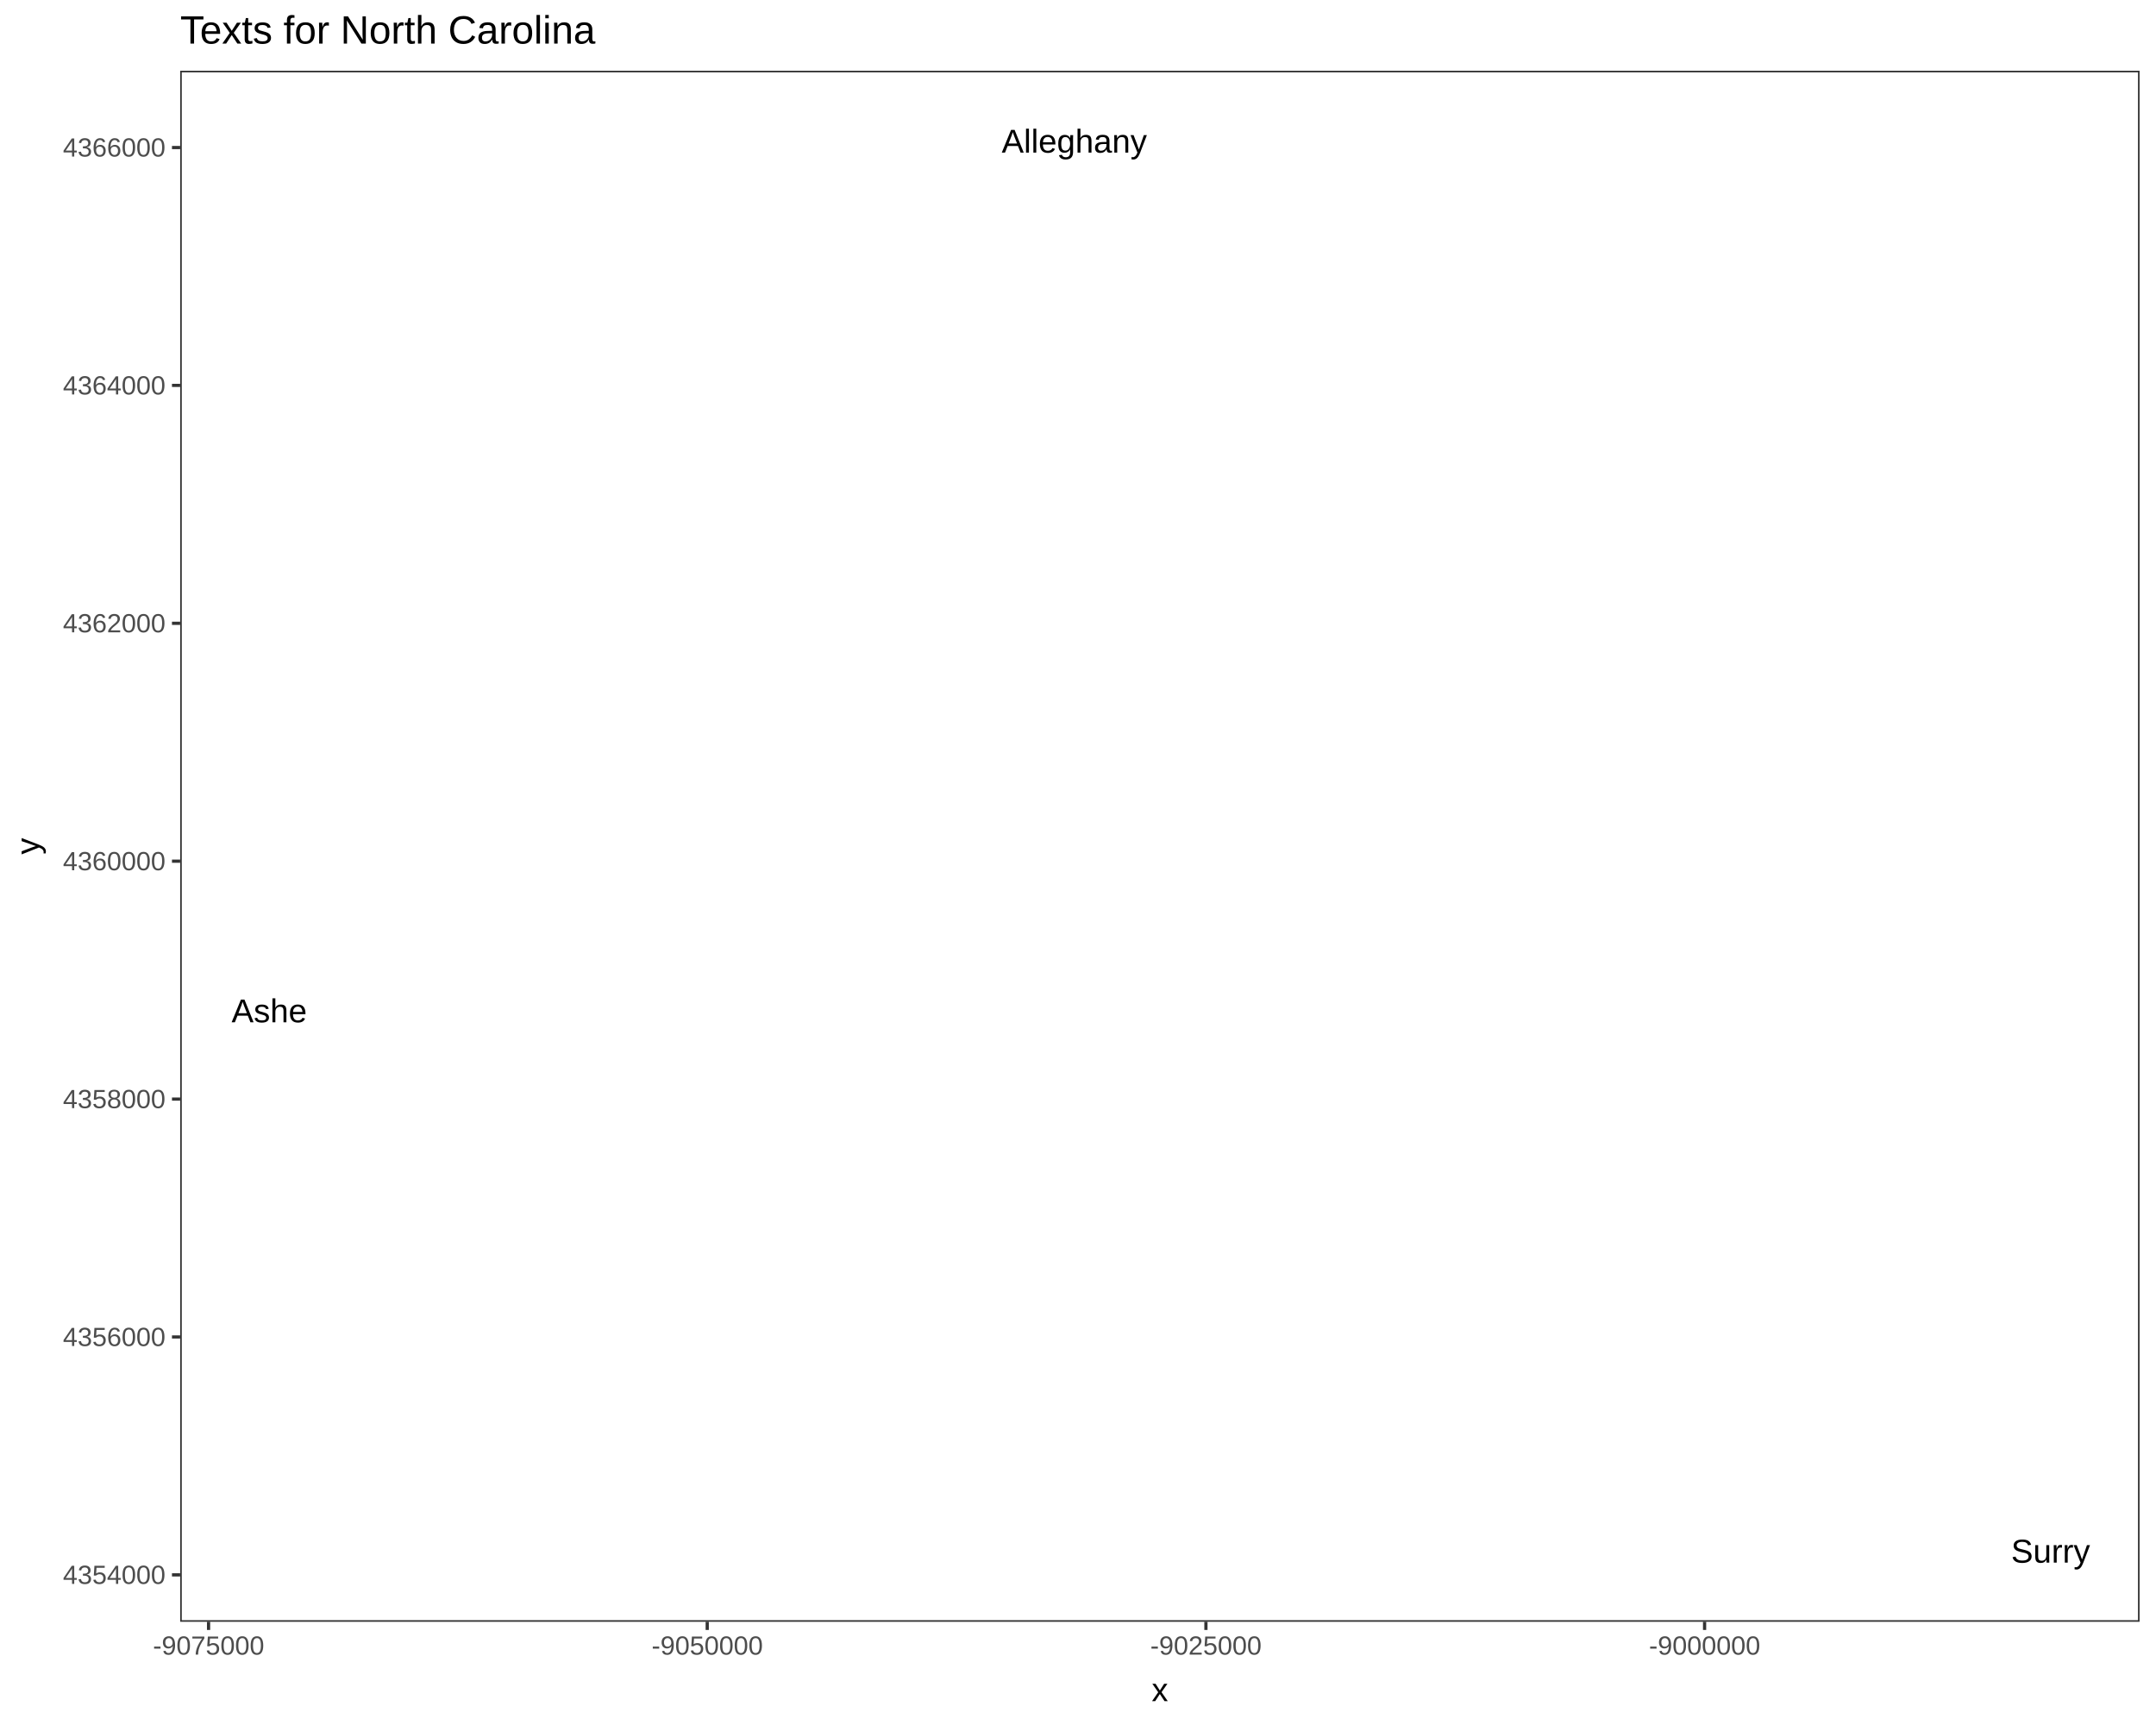
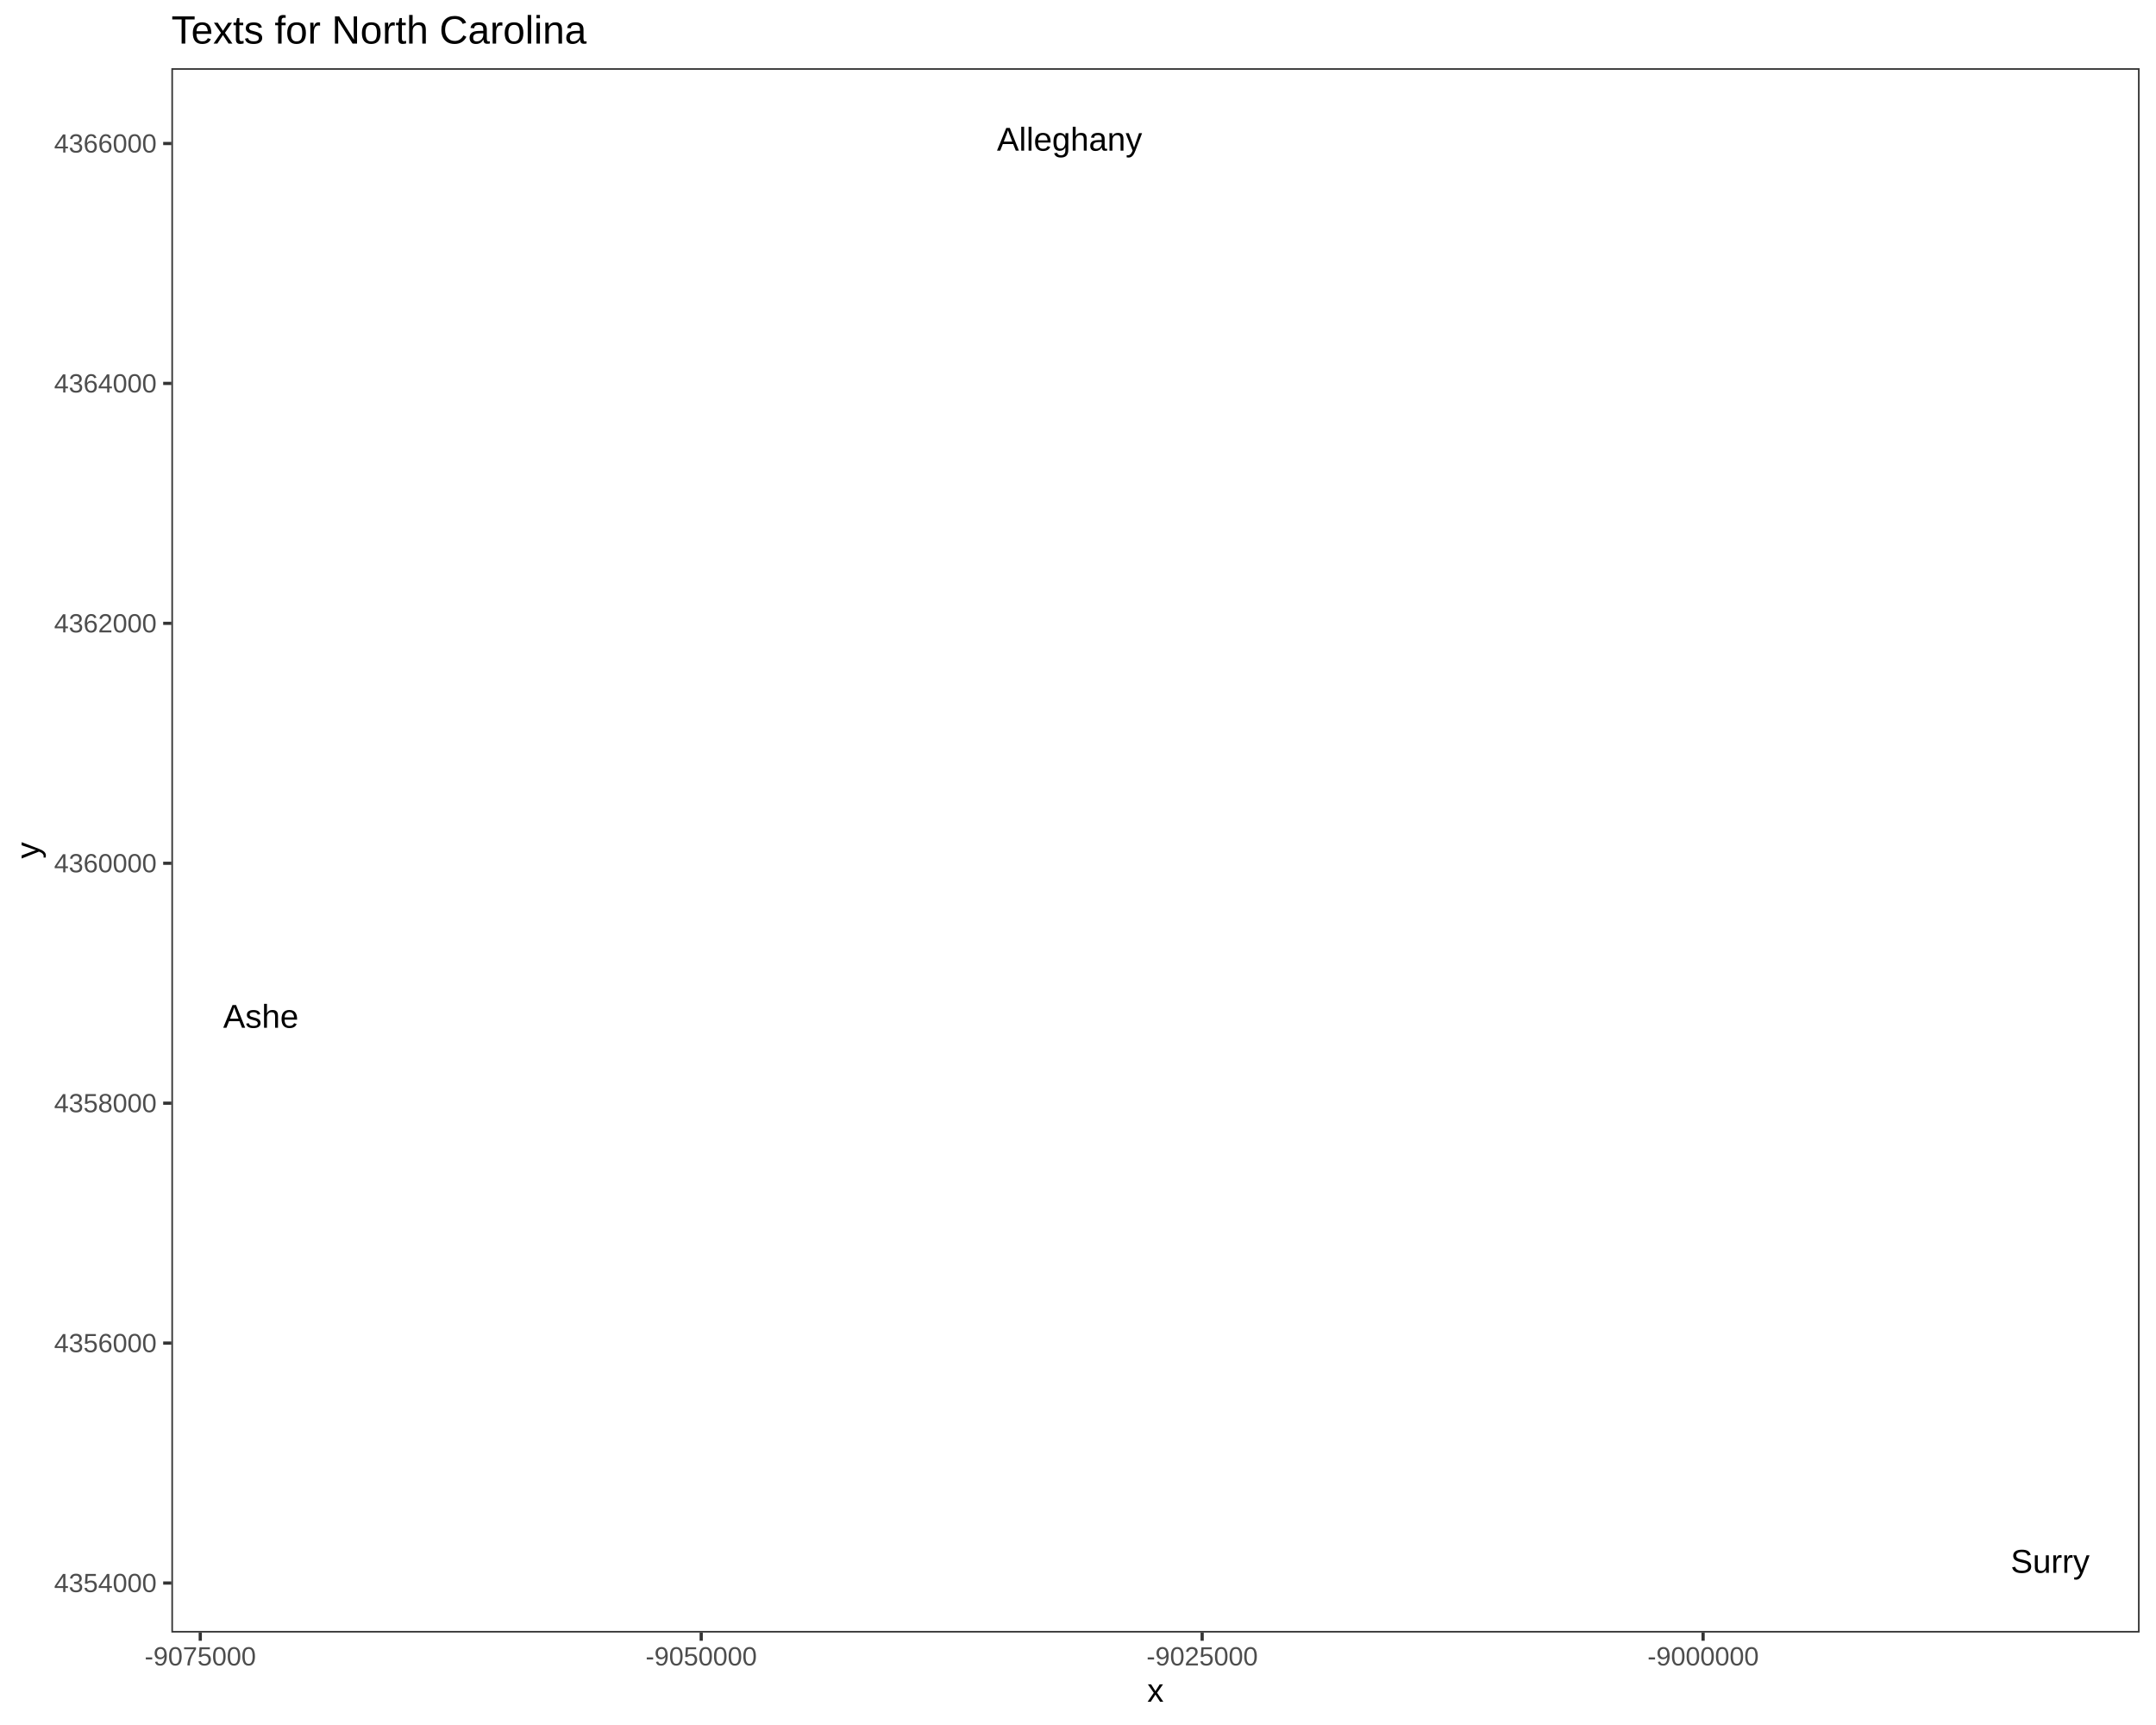
<svg xmlns="http://www.w3.org/2000/svg" viewBox="0 0 720.00 576.00">
  <defs>
    <style type="text/css">
    line, polyline, polygon, path, rect, circle {
      fill: none;
      stroke: #000000;
      stroke-linecap: round;
      stroke-linejoin: round;
      stroke-miterlimit: 10.00;
    }
  </style>
  </defs>
  <rect width="100%" height="100%" style="stroke: none; fill: #FFFFFF;" />
  <rect x="0.00" y="0.00" width="720.00" height="576.00" style="stroke-width: 1.07; stroke: #FFFFFF; fill: #FFFFFF;" />
  <defs>
-     <clipPath id="cpNjAuMTd8NzE0LjUyfDU0MS41M3wyMy42Mg==">
-       <rect x="60.17" y="23.62" width="654.35" height="517.91" />
+     <clipPath id="cpNTcuMjN8NzE0LjUyfDU0NS4xM3wyMi43Nw==">
+       <rect x="57.23" y="22.77" width="657.29" height="522.36" />
    </clipPath>
  </defs>
-   <rect x="60.17" y="23.62" width="654.35" height="517.91" style="stroke-width: 1.07; stroke: none; fill: #FFFFFF;" clip-path="url(#cpNjAuMTd8NzE0LjUyfDU0MS41M3wyMy42Mg==)" />
-   <g clip-path="url(#cpNjAuMTd8NzE0LjUyfDU0MS41M3wyMy42Mg==)">
-     <text x="77.34" y="341.36" style="font-size: 11.04px; font-family: Liberation Sans;" textLength="25.16px" lengthAdjust="spacingAndGlyphs">Ashe</text>
+   <rect x="57.23" y="22.77" width="657.29" height="522.36" style="stroke-width: 1.07; stroke: none; fill: #FFFFFF;" clip-path="url(#cpNTcuMjN8NzE0LjUyfDU0NS4xM3wyMi43Nw==)" />
+   <g clip-path="url(#cpNTcuMjN8NzE0LjUyfDU0NS4xM3wyMi43Nw==)">
+     <text x="74.53" y="343.19" style="font-size: 11.04px; font-family: Liberation Sans;" textLength="25.16px" lengthAdjust="spacingAndGlyphs">Ashe</text>
  </g>
-   <g clip-path="url(#cpNjAuMTd8NzE0LjUyfDU0MS41M3wyMy42Mg==)">
-     <text x="334.53" y="50.96" style="font-size: 11.04px; font-family: Liberation Sans;" textLength="48.48px" lengthAdjust="spacingAndGlyphs">Alleghany</text>
+   <g clip-path="url(#cpNTcuMjN8NzE0LjUyfDU0NS4xM3wyMi43Nw==)">
+     <text x="332.93" y="50.31" style="font-size: 11.04px; font-family: Liberation Sans;" textLength="48.48px" lengthAdjust="spacingAndGlyphs">Alleghany</text>
  </g>
-   <g clip-path="url(#cpNjAuMTd8NzE0LjUyfDU0MS41M3wyMy42Mg==)">
-     <text x="671.60" y="521.79" style="font-size: 11.04px; font-family: Liberation Sans;" textLength="26.36px" lengthAdjust="spacingAndGlyphs">Surry</text>
+   <g clip-path="url(#cpNTcuMjN8NzE0LjUyfDU0NS4xM3wyMi43Nw==)">
+     <text x="671.46" y="525.18" style="font-size: 11.04px; font-family: Liberation Sans;" textLength="26.36px" lengthAdjust="spacingAndGlyphs">Surry</text>
  </g>
-   <rect x="60.17" y="23.62" width="654.35" height="517.91" style="stroke-width: 1.07; stroke: #333333;" clip-path="url(#cpNjAuMTd8NzE0LjUyfDU0MS41M3wyMy42Mg==)" />
+   <rect x="57.23" y="22.77" width="657.29" height="522.36" style="stroke-width: 1.07; stroke: #333333;" clip-path="url(#cpNTcuMjN8NzE0LjUyfDU0NS4xM3wyMi43Nw==)" />
  <defs>
    <clipPath id="cpMC4wMHw3MjAuMDB8NTc2LjAwfDAuMDA=">
      <rect x="0.00" y="0.00" width="720.00" height="576.00" />
    </clipPath>
  </defs>
  <g clip-path="url(#cpMC4wMHw3MjAuMDB8NTc2LjAwfDAuMDA=)">
-     <text x="21.01" y="528.89" style="font-size: 8.80px; fill: #4D4D4D; font-family: Liberation Sans;" textLength="34.23px" lengthAdjust="spacingAndGlyphs">4354000</text>
+     <text x="18.06" y="531.62" style="font-size: 8.80px; fill: #4D4D4D; font-family: Liberation Sans;" textLength="34.23px" lengthAdjust="spacingAndGlyphs">4354000</text>
  </g>
  <g clip-path="url(#cpMC4wMHw3MjAuMDB8NTc2LjAwfDAuMDA=)">
-     <text x="21.01" y="449.46" style="font-size: 8.80px; fill: #4D4D4D; font-family: Liberation Sans;" textLength="34.23px" lengthAdjust="spacingAndGlyphs">4356000</text>
+     <text x="18.06" y="451.51" style="font-size: 8.80px; fill: #4D4D4D; font-family: Liberation Sans;" textLength="34.23px" lengthAdjust="spacingAndGlyphs">4356000</text>
  </g>
  <g clip-path="url(#cpMC4wMHw3MjAuMDB8NTc2LjAwfDAuMDA=)">
-     <text x="21.01" y="370.02" style="font-size: 8.80px; fill: #4D4D4D; font-family: Liberation Sans;" textLength="34.23px" lengthAdjust="spacingAndGlyphs">4358000</text>
+     <text x="18.06" y="371.39" style="font-size: 8.80px; fill: #4D4D4D; font-family: Liberation Sans;" textLength="34.23px" lengthAdjust="spacingAndGlyphs">4358000</text>
  </g>
  <g clip-path="url(#cpMC4wMHw3MjAuMDB8NTc2LjAwfDAuMDA=)">
-     <text x="21.01" y="290.59" style="font-size: 8.80px; fill: #4D4D4D; font-family: Liberation Sans;" textLength="34.23px" lengthAdjust="spacingAndGlyphs">4360000</text>
+     <text x="18.06" y="291.28" style="font-size: 8.80px; fill: #4D4D4D; font-family: Liberation Sans;" textLength="34.23px" lengthAdjust="spacingAndGlyphs">4360000</text>
  </g>
  <g clip-path="url(#cpMC4wMHw3MjAuMDB8NTc2LjAwfDAuMDA=)">
-     <text x="21.01" y="211.15" style="font-size: 8.80px; fill: #4D4D4D; font-family: Liberation Sans;" textLength="34.23px" lengthAdjust="spacingAndGlyphs">4362000</text>
+     <text x="18.06" y="211.17" style="font-size: 8.80px; fill: #4D4D4D; font-family: Liberation Sans;" textLength="34.23px" lengthAdjust="spacingAndGlyphs">4362000</text>
  </g>
  <g clip-path="url(#cpMC4wMHw3MjAuMDB8NTc2LjAwfDAuMDA=)">
-     <text x="21.01" y="131.72" style="font-size: 8.80px; fill: #4D4D4D; font-family: Liberation Sans;" textLength="34.23px" lengthAdjust="spacingAndGlyphs">4364000</text>
+     <text x="18.06" y="131.05" style="font-size: 8.80px; fill: #4D4D4D; font-family: Liberation Sans;" textLength="34.23px" lengthAdjust="spacingAndGlyphs">4364000</text>
  </g>
  <g clip-path="url(#cpMC4wMHw3MjAuMDB8NTc2LjAwfDAuMDA=)">
-     <text x="21.01" y="52.28" style="font-size: 8.80px; fill: #4D4D4D; font-family: Liberation Sans;" textLength="34.23px" lengthAdjust="spacingAndGlyphs">4366000</text>
+     <text x="18.06" y="50.94" style="font-size: 8.80px; fill: #4D4D4D; font-family: Liberation Sans;" textLength="34.23px" lengthAdjust="spacingAndGlyphs">4366000</text>
  </g>
-   <polyline points="57.43,525.87 60.17,525.87 " style="stroke-width: 1.07; stroke: #333333; stroke-linecap: butt;" clip-path="url(#cpMC4wMHw3MjAuMDB8NTc2LjAwfDAuMDA=)" />
-   <polyline points="57.43,446.43 60.17,446.43 " style="stroke-width: 1.07; stroke: #333333; stroke-linecap: butt;" clip-path="url(#cpMC4wMHw3MjAuMDB8NTc2LjAwfDAuMDA=)" />
-   <polyline points="57.43,367.00 60.17,367.00 " style="stroke-width: 1.07; stroke: #333333; stroke-linecap: butt;" clip-path="url(#cpMC4wMHw3MjAuMDB8NTc2LjAwfDAuMDA=)" />
-   <polyline points="57.43,287.56 60.17,287.56 " style="stroke-width: 1.07; stroke: #333333; stroke-linecap: butt;" clip-path="url(#cpMC4wMHw3MjAuMDB8NTc2LjAwfDAuMDA=)" />
-   <polyline points="57.43,208.13 60.17,208.13 " style="stroke-width: 1.07; stroke: #333333; stroke-linecap: butt;" clip-path="url(#cpMC4wMHw3MjAuMDB8NTc2LjAwfDAuMDA=)" />
-   <polyline points="57.43,128.69 60.17,128.69 " style="stroke-width: 1.07; stroke: #333333; stroke-linecap: butt;" clip-path="url(#cpMC4wMHw3MjAuMDB8NTc2LjAwfDAuMDA=)" />
-   <polyline points="57.43,49.26 60.17,49.26 " style="stroke-width: 1.07; stroke: #333333; stroke-linecap: butt;" clip-path="url(#cpMC4wMHw3MjAuMDB8NTc2LjAwfDAuMDA=)" />
-   <polyline points="69.65,544.27 69.65,541.53 " style="stroke-width: 1.07; stroke: #333333; stroke-linecap: butt;" clip-path="url(#cpMC4wMHw3MjAuMDB8NTc2LjAwfDAuMDA=)" />
-   <polyline points="236.18,544.27 236.18,541.53 " style="stroke-width: 1.07; stroke: #333333; stroke-linecap: butt;" clip-path="url(#cpMC4wMHw3MjAuMDB8NTc2LjAwfDAuMDA=)" />
-   <polyline points="402.72,544.27 402.72,541.53 " style="stroke-width: 1.07; stroke: #333333; stroke-linecap: butt;" clip-path="url(#cpMC4wMHw3MjAuMDB8NTc2LjAwfDAuMDA=)" />
-   <polyline points="569.25,544.27 569.25,541.53 " style="stroke-width: 1.07; stroke: #333333; stroke-linecap: butt;" clip-path="url(#cpMC4wMHw3MjAuMDB8NTc2LjAwfDAuMDA=)" />
+   <polyline points="54.49,528.60 57.23,528.60 " style="stroke-width: 1.07; stroke: #333333; stroke-linecap: butt;" clip-path="url(#cpMC4wMHw3MjAuMDB8NTc2LjAwfDAuMDA=)" />
+   <polyline points="54.49,448.48 57.23,448.48 " style="stroke-width: 1.07; stroke: #333333; stroke-linecap: butt;" clip-path="url(#cpMC4wMHw3MjAuMDB8NTc2LjAwfDAuMDA=)" />
+   <polyline points="54.49,368.37 57.23,368.37 " style="stroke-width: 1.07; stroke: #333333; stroke-linecap: butt;" clip-path="url(#cpMC4wMHw3MjAuMDB8NTc2LjAwfDAuMDA=)" />
+   <polyline points="54.49,288.26 57.23,288.26 " style="stroke-width: 1.07; stroke: #333333; stroke-linecap: butt;" clip-path="url(#cpMC4wMHw3MjAuMDB8NTc2LjAwfDAuMDA=)" />
+   <polyline points="54.49,208.14 57.23,208.14 " style="stroke-width: 1.07; stroke: #333333; stroke-linecap: butt;" clip-path="url(#cpMC4wMHw3MjAuMDB8NTc2LjAwfDAuMDA=)" />
+   <polyline points="54.49,128.03 57.23,128.03 " style="stroke-width: 1.07; stroke: #333333; stroke-linecap: butt;" clip-path="url(#cpMC4wMHw3MjAuMDB8NTc2LjAwfDAuMDA=)" />
+   <polyline points="54.49,47.92 57.23,47.92 " style="stroke-width: 1.07; stroke: #333333; stroke-linecap: butt;" clip-path="url(#cpMC4wMHw3MjAuMDB8NTc2LjAwfDAuMDA=)" />
+   <polyline points="66.88,547.87 66.88,545.13 " style="stroke-width: 1.07; stroke: #333333; stroke-linecap: butt;" clip-path="url(#cpMC4wMHw3MjAuMDB8NTc2LjAwfDAuMDA=)" />
+   <polyline points="234.17,547.87 234.17,545.13 " style="stroke-width: 1.07; stroke: #333333; stroke-linecap: butt;" clip-path="url(#cpMC4wMHw3MjAuMDB8NTc2LjAwfDAuMDA=)" />
+   <polyline points="401.46,547.87 401.46,545.13 " style="stroke-width: 1.07; stroke: #333333; stroke-linecap: butt;" clip-path="url(#cpMC4wMHw3MjAuMDB8NTc2LjAwfDAuMDA=)" />
+   <polyline points="568.75,547.87 568.75,545.13 " style="stroke-width: 1.07; stroke: #333333; stroke-linecap: butt;" clip-path="url(#cpMC4wMHw3MjAuMDB8NTc2LjAwfDAuMDA=)" />
  <g clip-path="url(#cpMC4wMHw3MjAuMDB8NTc2LjAwfDAuMDA=)">
-     <text x="51.07" y="552.51" style="font-size: 8.80px; fill: #4D4D4D; font-family: Liberation Sans;" textLength="37.16px" lengthAdjust="spacingAndGlyphs">-9075000</text>
+     <text x="48.30" y="556.11" style="font-size: 8.80px; fill: #4D4D4D; font-family: Liberation Sans;" textLength="37.16px" lengthAdjust="spacingAndGlyphs">-9075000</text>
  </g>
  <g clip-path="url(#cpMC4wMHw3MjAuMDB8NTc2LjAwfDAuMDA=)">
-     <text x="217.61" y="552.51" style="font-size: 8.80px; fill: #4D4D4D; font-family: Liberation Sans;" textLength="37.16px" lengthAdjust="spacingAndGlyphs">-9050000</text>
+     <text x="215.59" y="556.11" style="font-size: 8.80px; fill: #4D4D4D; font-family: Liberation Sans;" textLength="37.16px" lengthAdjust="spacingAndGlyphs">-9050000</text>
  </g>
  <g clip-path="url(#cpMC4wMHw3MjAuMDB8NTc2LjAwfDAuMDA=)">
-     <text x="384.14" y="552.51" style="font-size: 8.80px; fill: #4D4D4D; font-family: Liberation Sans;" textLength="37.16px" lengthAdjust="spacingAndGlyphs">-9025000</text>
+     <text x="382.88" y="556.11" style="font-size: 8.80px; fill: #4D4D4D; font-family: Liberation Sans;" textLength="37.16px" lengthAdjust="spacingAndGlyphs">-9025000</text>
  </g>
  <g clip-path="url(#cpMC4wMHw3MjAuMDB8NTc2LjAwfDAuMDA=)">
-     <text x="550.68" y="552.51" style="font-size: 8.80px; fill: #4D4D4D; font-family: Liberation Sans;" textLength="37.16px" lengthAdjust="spacingAndGlyphs">-9000000</text>
+     <text x="550.18" y="556.11" style="font-size: 8.80px; fill: #4D4D4D; font-family: Liberation Sans;" textLength="37.16px" lengthAdjust="spacingAndGlyphs">-9000000</text>
  </g>
  <g clip-path="url(#cpMC4wMHw3MjAuMDB8NTc2LjAwfDAuMDA=)">
-     <text x="384.60" y="568.04" style="font-size: 11.00px; font-family: Liberation Sans;" textLength="5.50px" lengthAdjust="spacingAndGlyphs">x</text>
+     <text x="383.12" y="568.24" style="font-size: 11.00px; font-family: Liberation Sans;" textLength="5.50px" lengthAdjust="spacingAndGlyphs">x</text>
  </g>
  <g clip-path="url(#cpMC4wMHw3MjAuMDB8NTc2LjAwfDAuMDA=)">
-     <text transform="translate(13.04,285.32) rotate(-90)" style="font-size: 11.00px; font-family: Liberation Sans;" textLength="5.50px" lengthAdjust="spacingAndGlyphs">y</text>
+     <text transform="translate(13.04,286.70) rotate(-90)" style="font-size: 11.00px; font-family: Liberation Sans;" textLength="5.50px" lengthAdjust="spacingAndGlyphs">y</text>
  </g>
  <g clip-path="url(#cpMC4wMHw3MjAuMDB8NTc2LjAwfDAuMDA=)">
-     <text x="60.17" y="14.56" style="font-size: 13.20px; font-family: Liberation Sans;" textLength="138.45px" lengthAdjust="spacingAndGlyphs">Texts for North Carolina</text>
+     <text x="57.23" y="14.56" style="font-size: 13.20px; font-family: Liberation Sans;" textLength="138.45px" lengthAdjust="spacingAndGlyphs">Texts for North Carolina</text>
  </g>
</svg>
